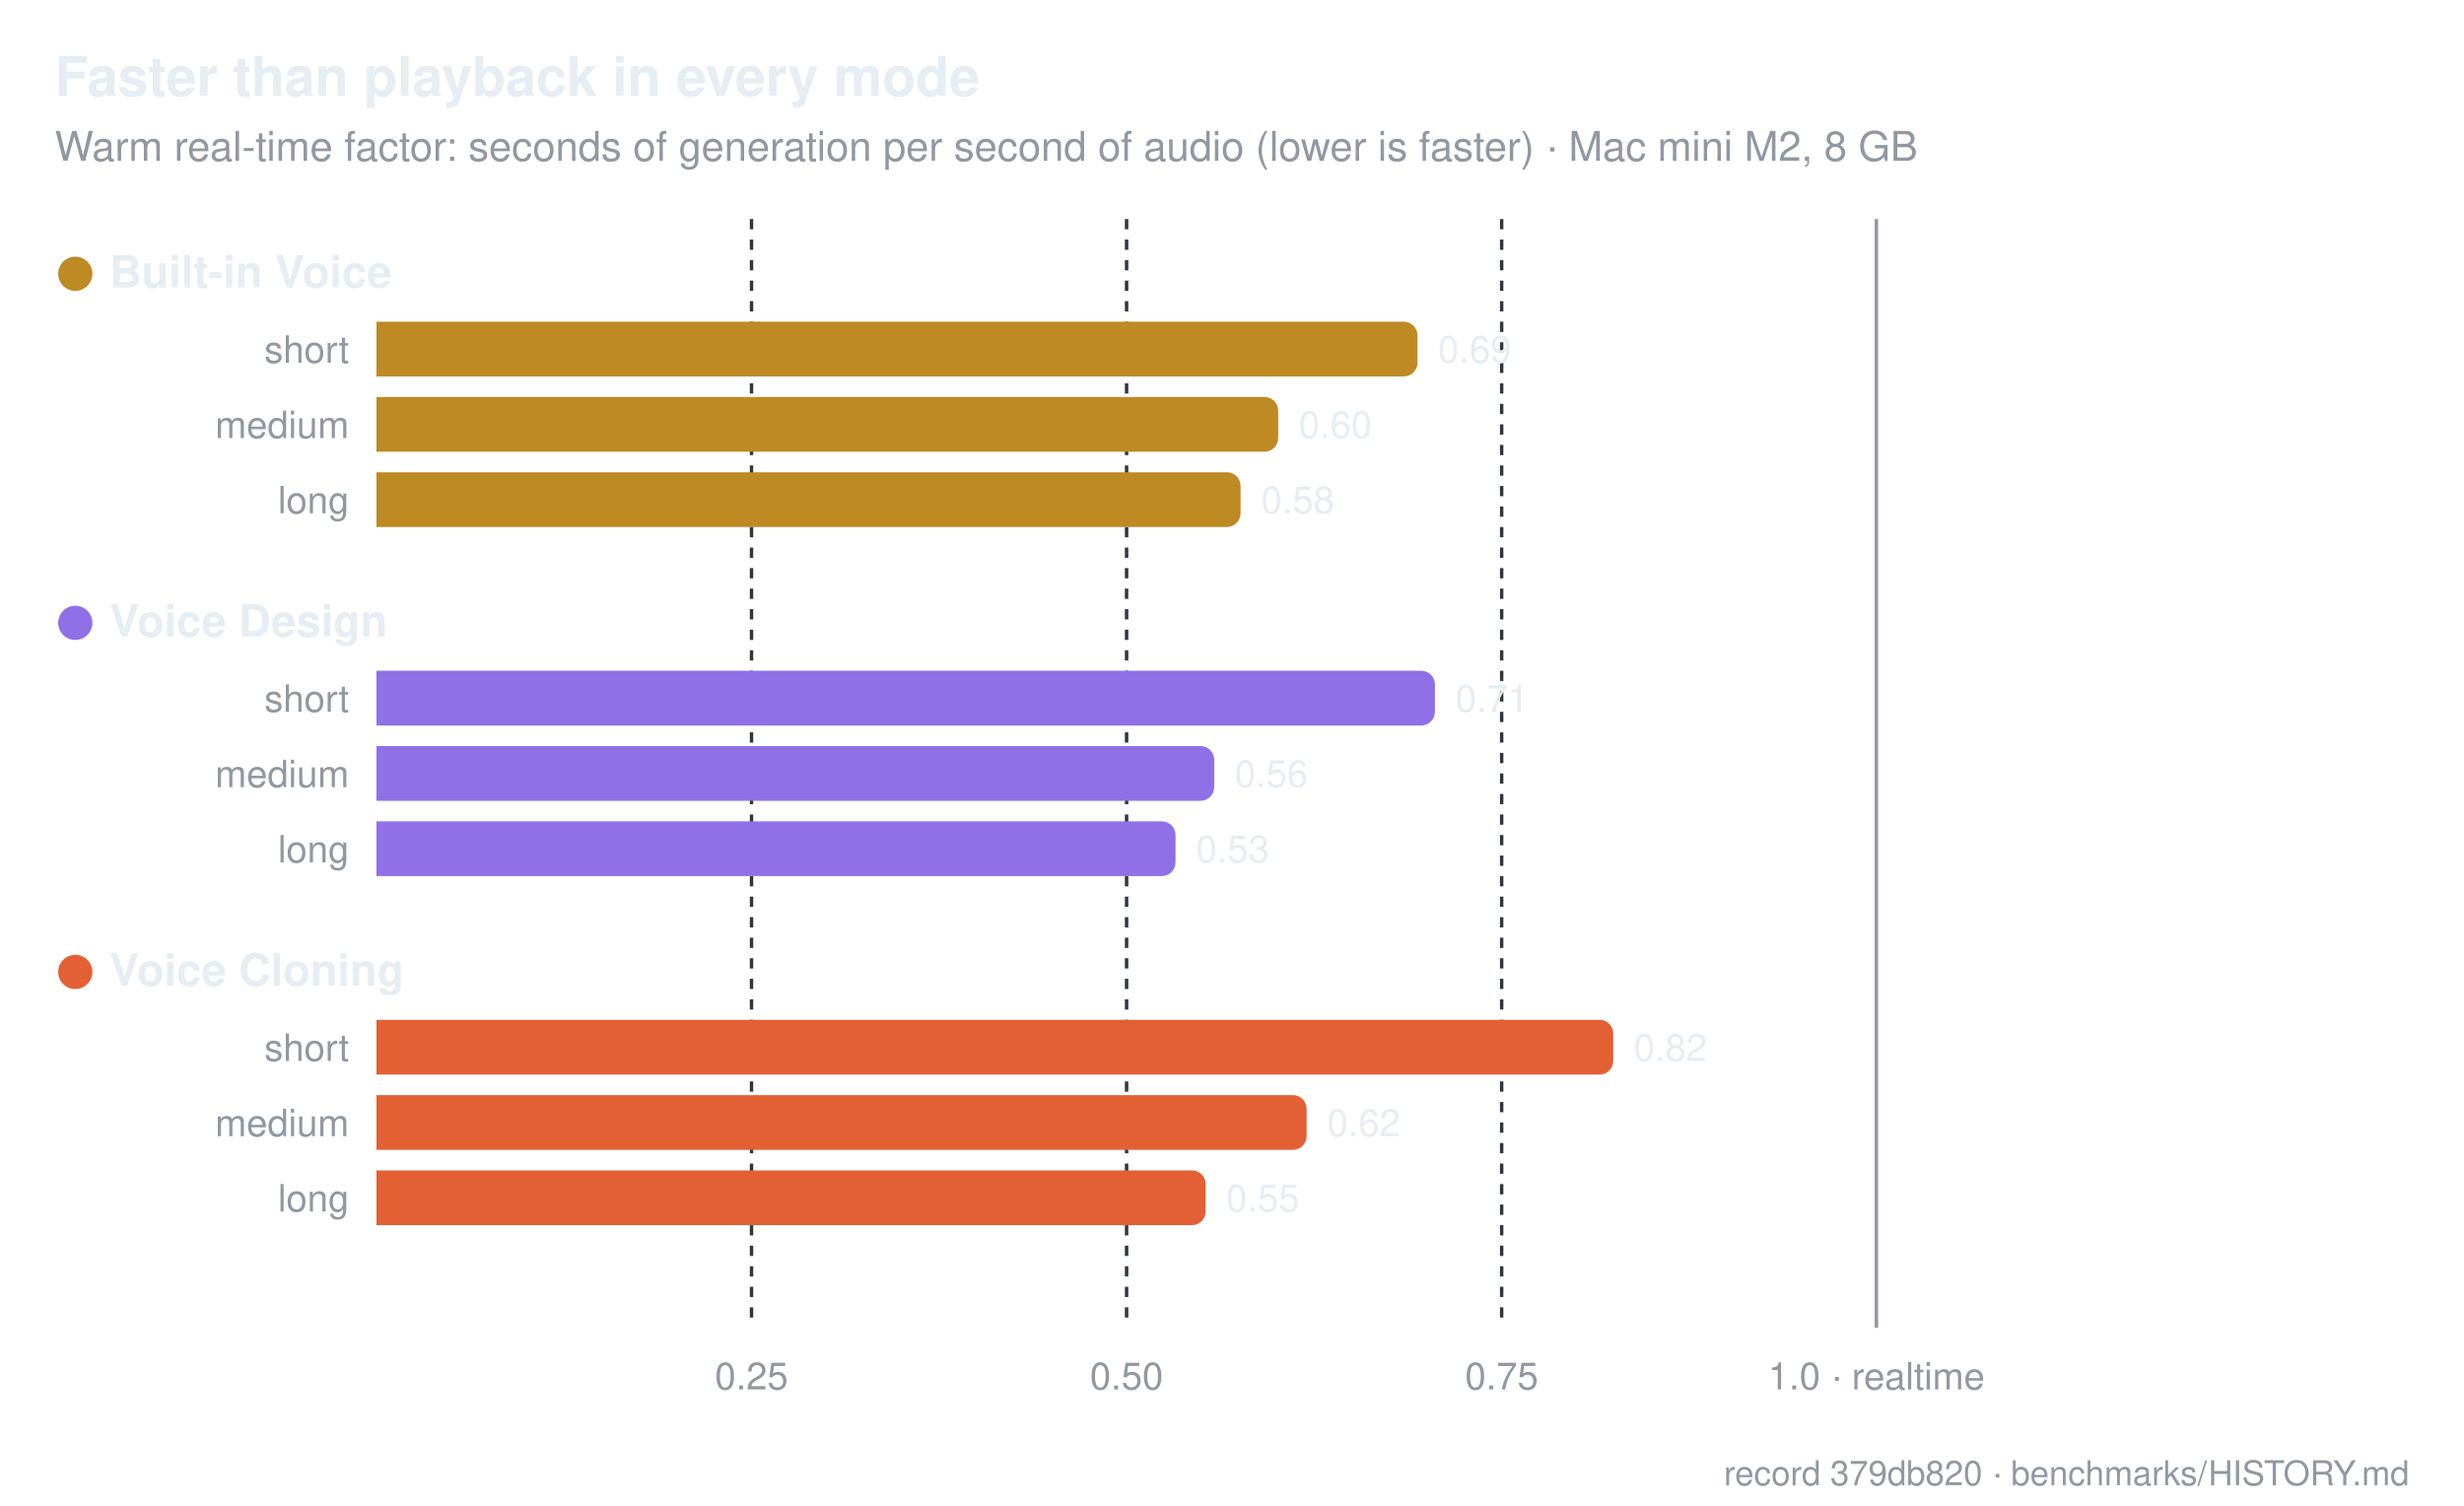
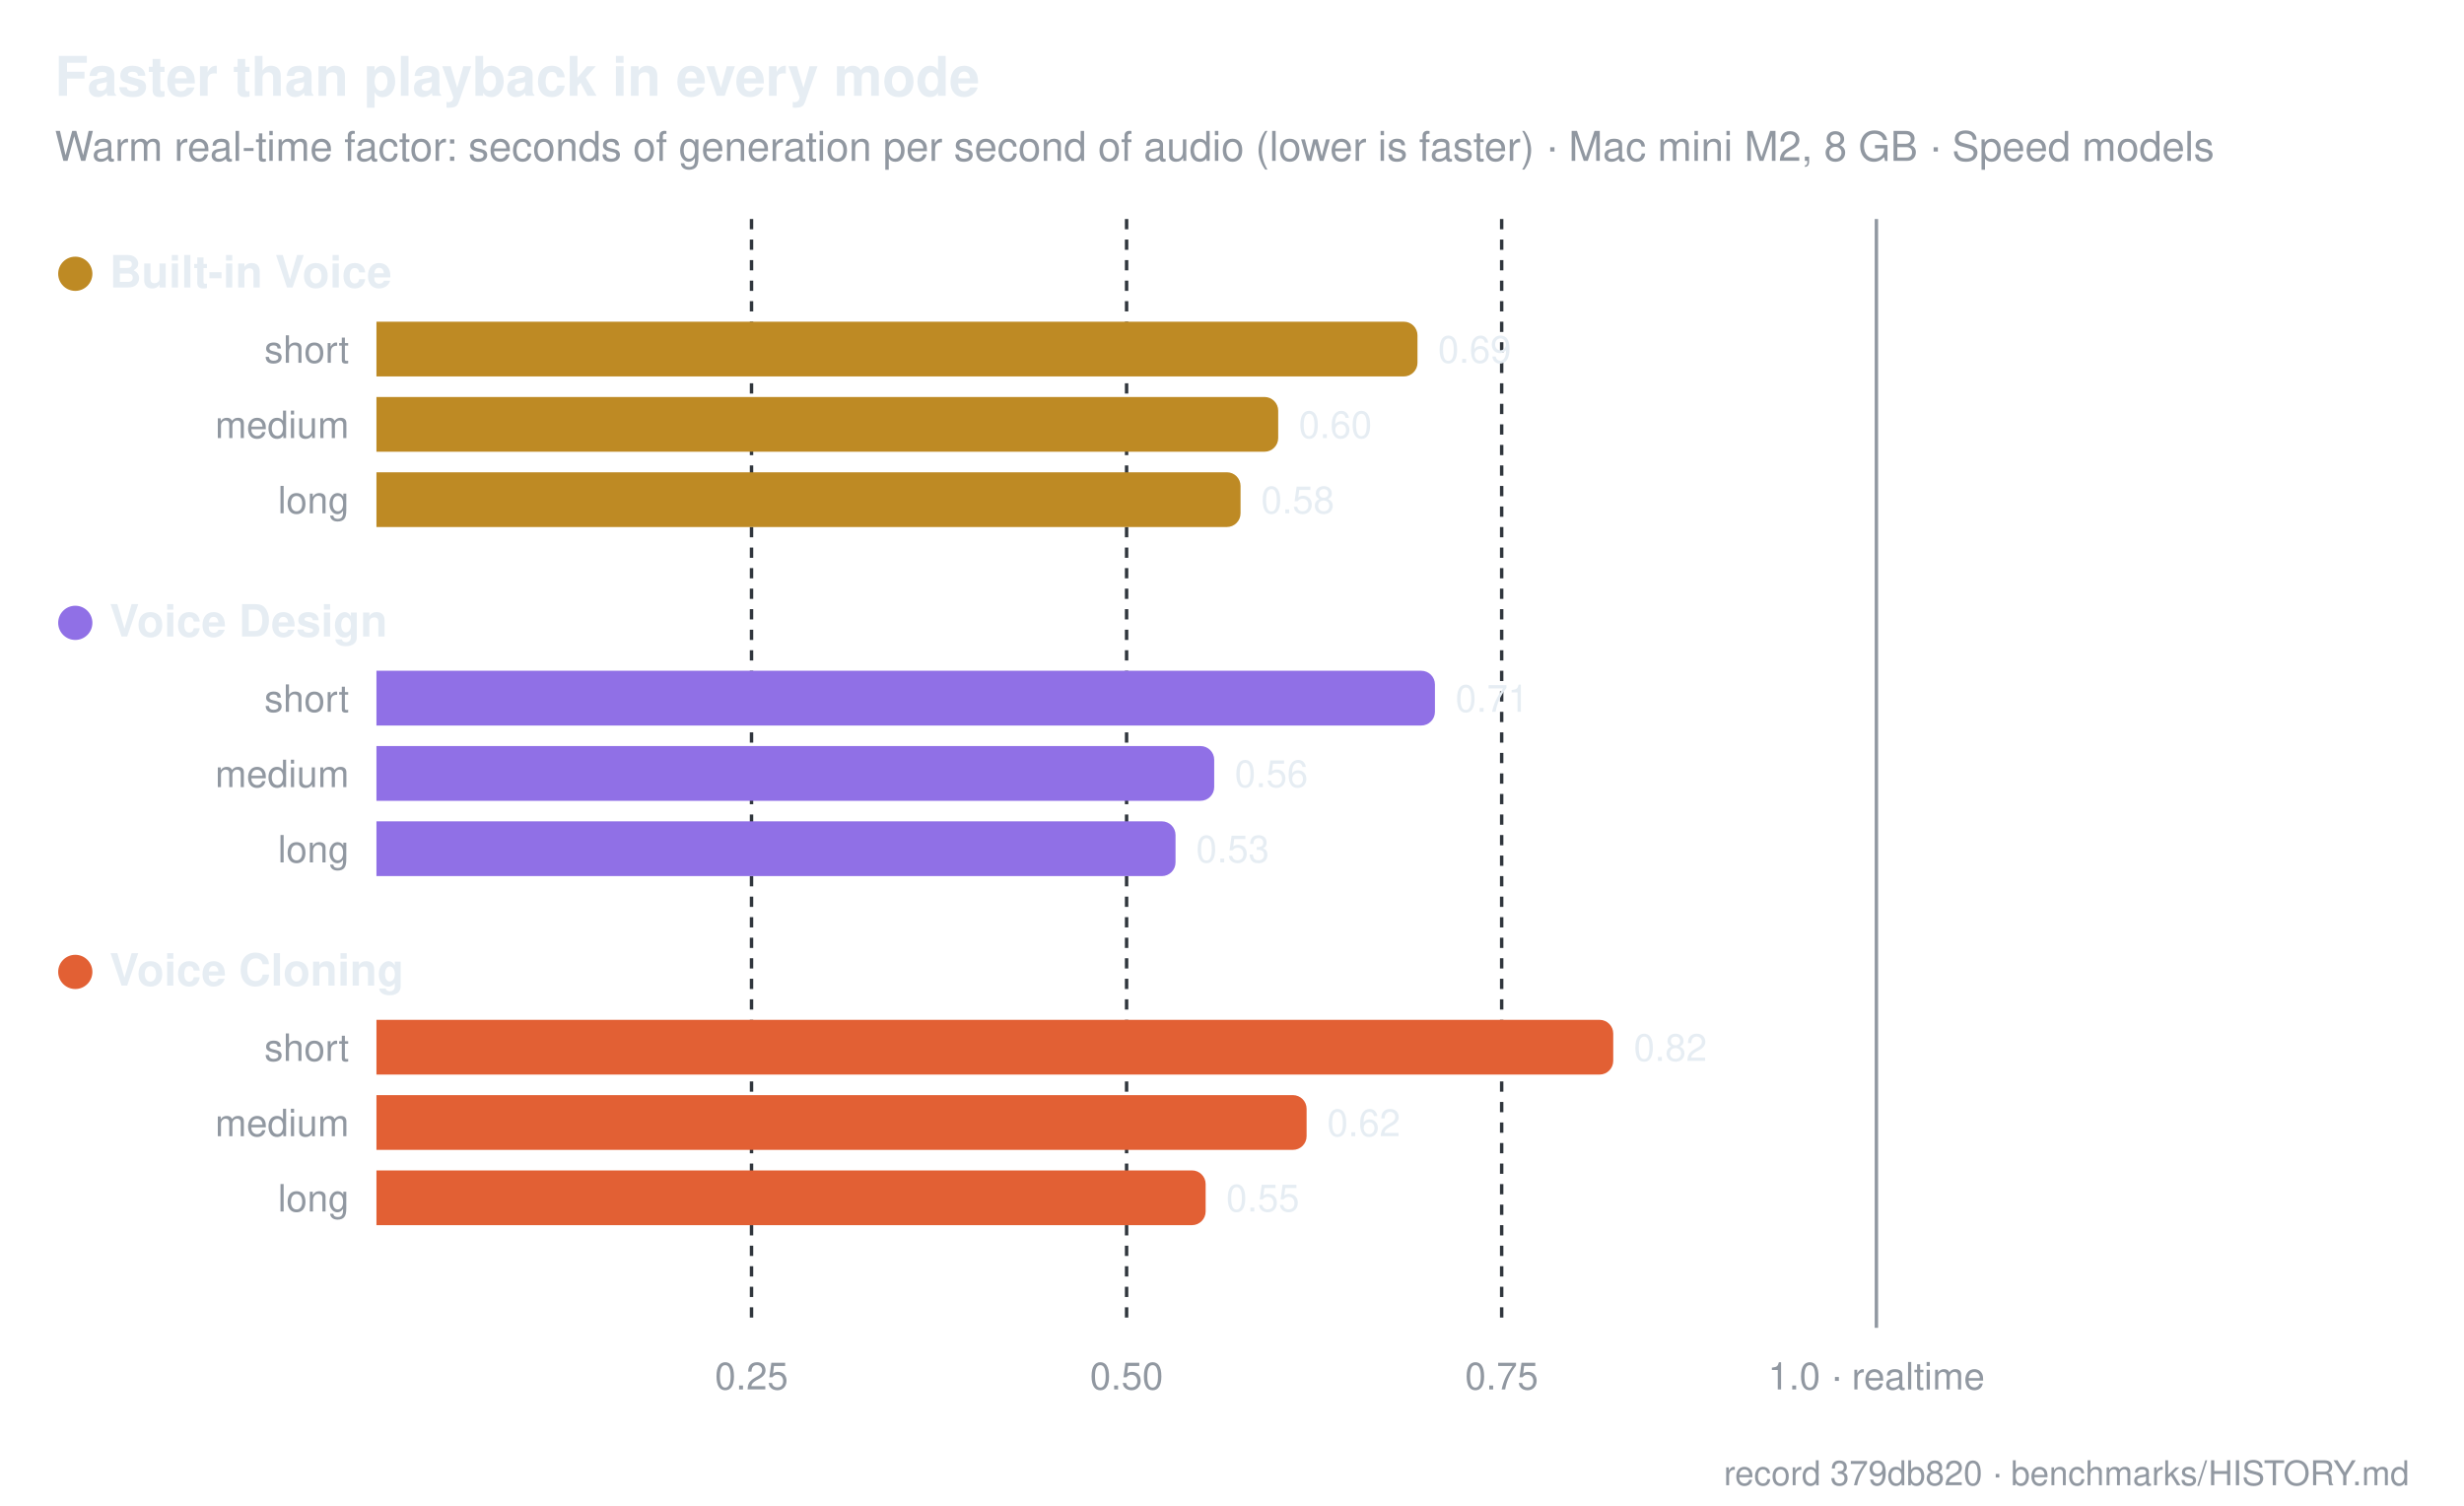
<svg xmlns="http://www.w3.org/2000/svg" width="720" height="440" viewBox="0 0 720 440" role="img">
  <g font-family="-apple-system,BlinkMacSystemFont,'Segoe UI',Helvetica,Arial,sans-serif">
    <text x="16.0" y="28.0" fill="#e6edf3" font-size="16" font-weight="600" text-anchor="start">Faster than playback in every mode</text>
-     <text x="16.0" y="47.0" fill="#9198a1" font-size="12" font-weight="normal" text-anchor="start">Warm real-time factor: seconds of generation per second of audio (lower is faster) · Mac mini M2, 8 GB</text>
+     <text x="16.0" y="47.0" fill="#9198a1" font-size="12" font-weight="normal" text-anchor="start">Warm real-time factor: seconds of generation per second of audio (lower is faster) · Mac mini M2, 8 GB · Speed models</text>
    <line x1="219.6" y1="64.0" x2="219.6" y2="388" stroke="#30363d" stroke-width="1" stroke-dasharray="3 3" />
    <text x="219.6" y="406.0" fill="#9198a1" font-size="11" font-weight="normal" text-anchor="middle">0.25</text>
    <line x1="329.2" y1="64.0" x2="329.2" y2="388" stroke="#30363d" stroke-width="1" stroke-dasharray="3 3" />
    <text x="329.2" y="406.0" fill="#9198a1" font-size="11" font-weight="normal" text-anchor="middle">0.50</text>
    <line x1="438.8" y1="64.0" x2="438.8" y2="388" stroke="#30363d" stroke-width="1" stroke-dasharray="3 3" />
    <text x="438.8" y="406.0" fill="#9198a1" font-size="11" font-weight="normal" text-anchor="middle">0.75</text>
    <line x1="548.3" y1="64.0" x2="548.3" y2="388" stroke="#9198a1" stroke-width="1" />
    <text x="548.3" y="406.0" fill="#9198a1" font-size="11" font-weight="normal" text-anchor="middle">1.0 · realtime</text>
    <circle cx="22" cy="80.0" r="5" fill="#BE8A24" />
    <text x="32.0" y="84.0" fill="#e6edf3" font-size="13" font-weight="600" text-anchor="start">Built-in Voice</text>
    <text x="102.0" y="106.0" fill="#9198a1" font-size="11" font-weight="normal" text-anchor="end">short</text>
    <path d="M110.0 94.0 h300.2 a4 4 0 0 1 4 4 v8.0 a4 4 0 0 1 -4 4 h-300.2 z" fill="#BE8A24" />
    <text x="420.2" y="106.0" fill="#e6edf3" font-size="11" font-weight="normal" text-anchor="start">0.69</text>
    <text x="102.0" y="128.0" fill="#9198a1" font-size="11" font-weight="normal" text-anchor="end">medium</text>
    <path d="M110.0 116.0 h259.5 a4 4 0 0 1 4 4 v8.0 a4 4 0 0 1 -4 4 h-259.5 z" fill="#BE8A24" />
    <text x="379.5" y="128.0" fill="#e6edf3" font-size="11" font-weight="normal" text-anchor="start">0.60</text>
    <text x="102.0" y="150.0" fill="#9198a1" font-size="11" font-weight="normal" text-anchor="end">long</text>
    <path d="M110.0 138.0 h248.5 a4 4 0 0 1 4 4 v8.0 a4 4 0 0 1 -4 4 h-248.5 z" fill="#BE8A24" />
    <text x="368.5" y="150.0" fill="#e6edf3" font-size="11" font-weight="normal" text-anchor="start">0.58</text>
    <circle cx="22" cy="182.0" r="5" fill="#9070E6" />
    <text x="32.0" y="186.0" fill="#e6edf3" font-size="13" font-weight="600" text-anchor="start">Voice Design</text>
    <text x="102.0" y="208.0" fill="#9198a1" font-size="11" font-weight="normal" text-anchor="end">short</text>
    <path d="M110.0 196.0 h305.3 a4 4 0 0 1 4 4 v8.0 a4 4 0 0 1 -4 4 h-305.3 z" fill="#9070E6" />
    <text x="425.3" y="208.0" fill="#e6edf3" font-size="11" font-weight="normal" text-anchor="start">0.71</text>
    <text x="102.0" y="230.0" fill="#9198a1" font-size="11" font-weight="normal" text-anchor="end">medium</text>
    <path d="M110.0 218.0 h240.8 a4 4 0 0 1 4 4 v8.0 a4 4 0 0 1 -4 4 h-240.8 z" fill="#9070E6" />
    <text x="360.8" y="230.0" fill="#e6edf3" font-size="11" font-weight="normal" text-anchor="start">0.56</text>
    <text x="102.0" y="252.0" fill="#9198a1" font-size="11" font-weight="normal" text-anchor="end">long</text>
    <path d="M110.0 240.0 h229.5 a4 4 0 0 1 4 4 v8.0 a4 4 0 0 1 -4 4 h-229.5 z" fill="#9070E6" />
    <text x="349.5" y="252.0" fill="#e6edf3" font-size="11" font-weight="normal" text-anchor="start">0.53</text>
    <circle cx="22" cy="284.0" r="5" fill="#E26034" />
    <text x="32.0" y="288.0" fill="#e6edf3" font-size="13" font-weight="600" text-anchor="start">Voice Cloning</text>
    <text x="102.0" y="310.0" fill="#9198a1" font-size="11" font-weight="normal" text-anchor="end">short</text>
    <path d="M110.0 298.0 h357.4 a4 4 0 0 1 4 4 v8.0 a4 4 0 0 1 -4 4 h-357.4 z" fill="#E26034" />
    <text x="477.4" y="310.0" fill="#e6edf3" font-size="11" font-weight="normal" text-anchor="start">0.82</text>
    <text x="102.0" y="332.0" fill="#9198a1" font-size="11" font-weight="normal" text-anchor="end">medium</text>
    <path d="M110.0 320.0 h267.8 a4 4 0 0 1 4 4 v8.0 a4 4 0 0 1 -4 4 h-267.8 z" fill="#E26034" />
    <text x="387.8" y="332.0" fill="#e6edf3" font-size="11" font-weight="normal" text-anchor="start">0.62</text>
    <text x="102.0" y="354.0" fill="#9198a1" font-size="11" font-weight="normal" text-anchor="end">long</text>
    <path d="M110.0 342.0 h238.3 a4 4 0 0 1 4 4 v8.0 a4 4 0 0 1 -4 4 h-238.3 z" fill="#E26034" />
    <text x="358.3" y="354.0" fill="#e6edf3" font-size="11" font-weight="normal" text-anchor="start">0.55</text>
    <text x="704.0" y="434.0" fill="#9198a1" font-size="10" font-weight="normal" text-anchor="end">record 379db820 · benchmarks/HISTORY.md</text>
  </g>
</svg>
